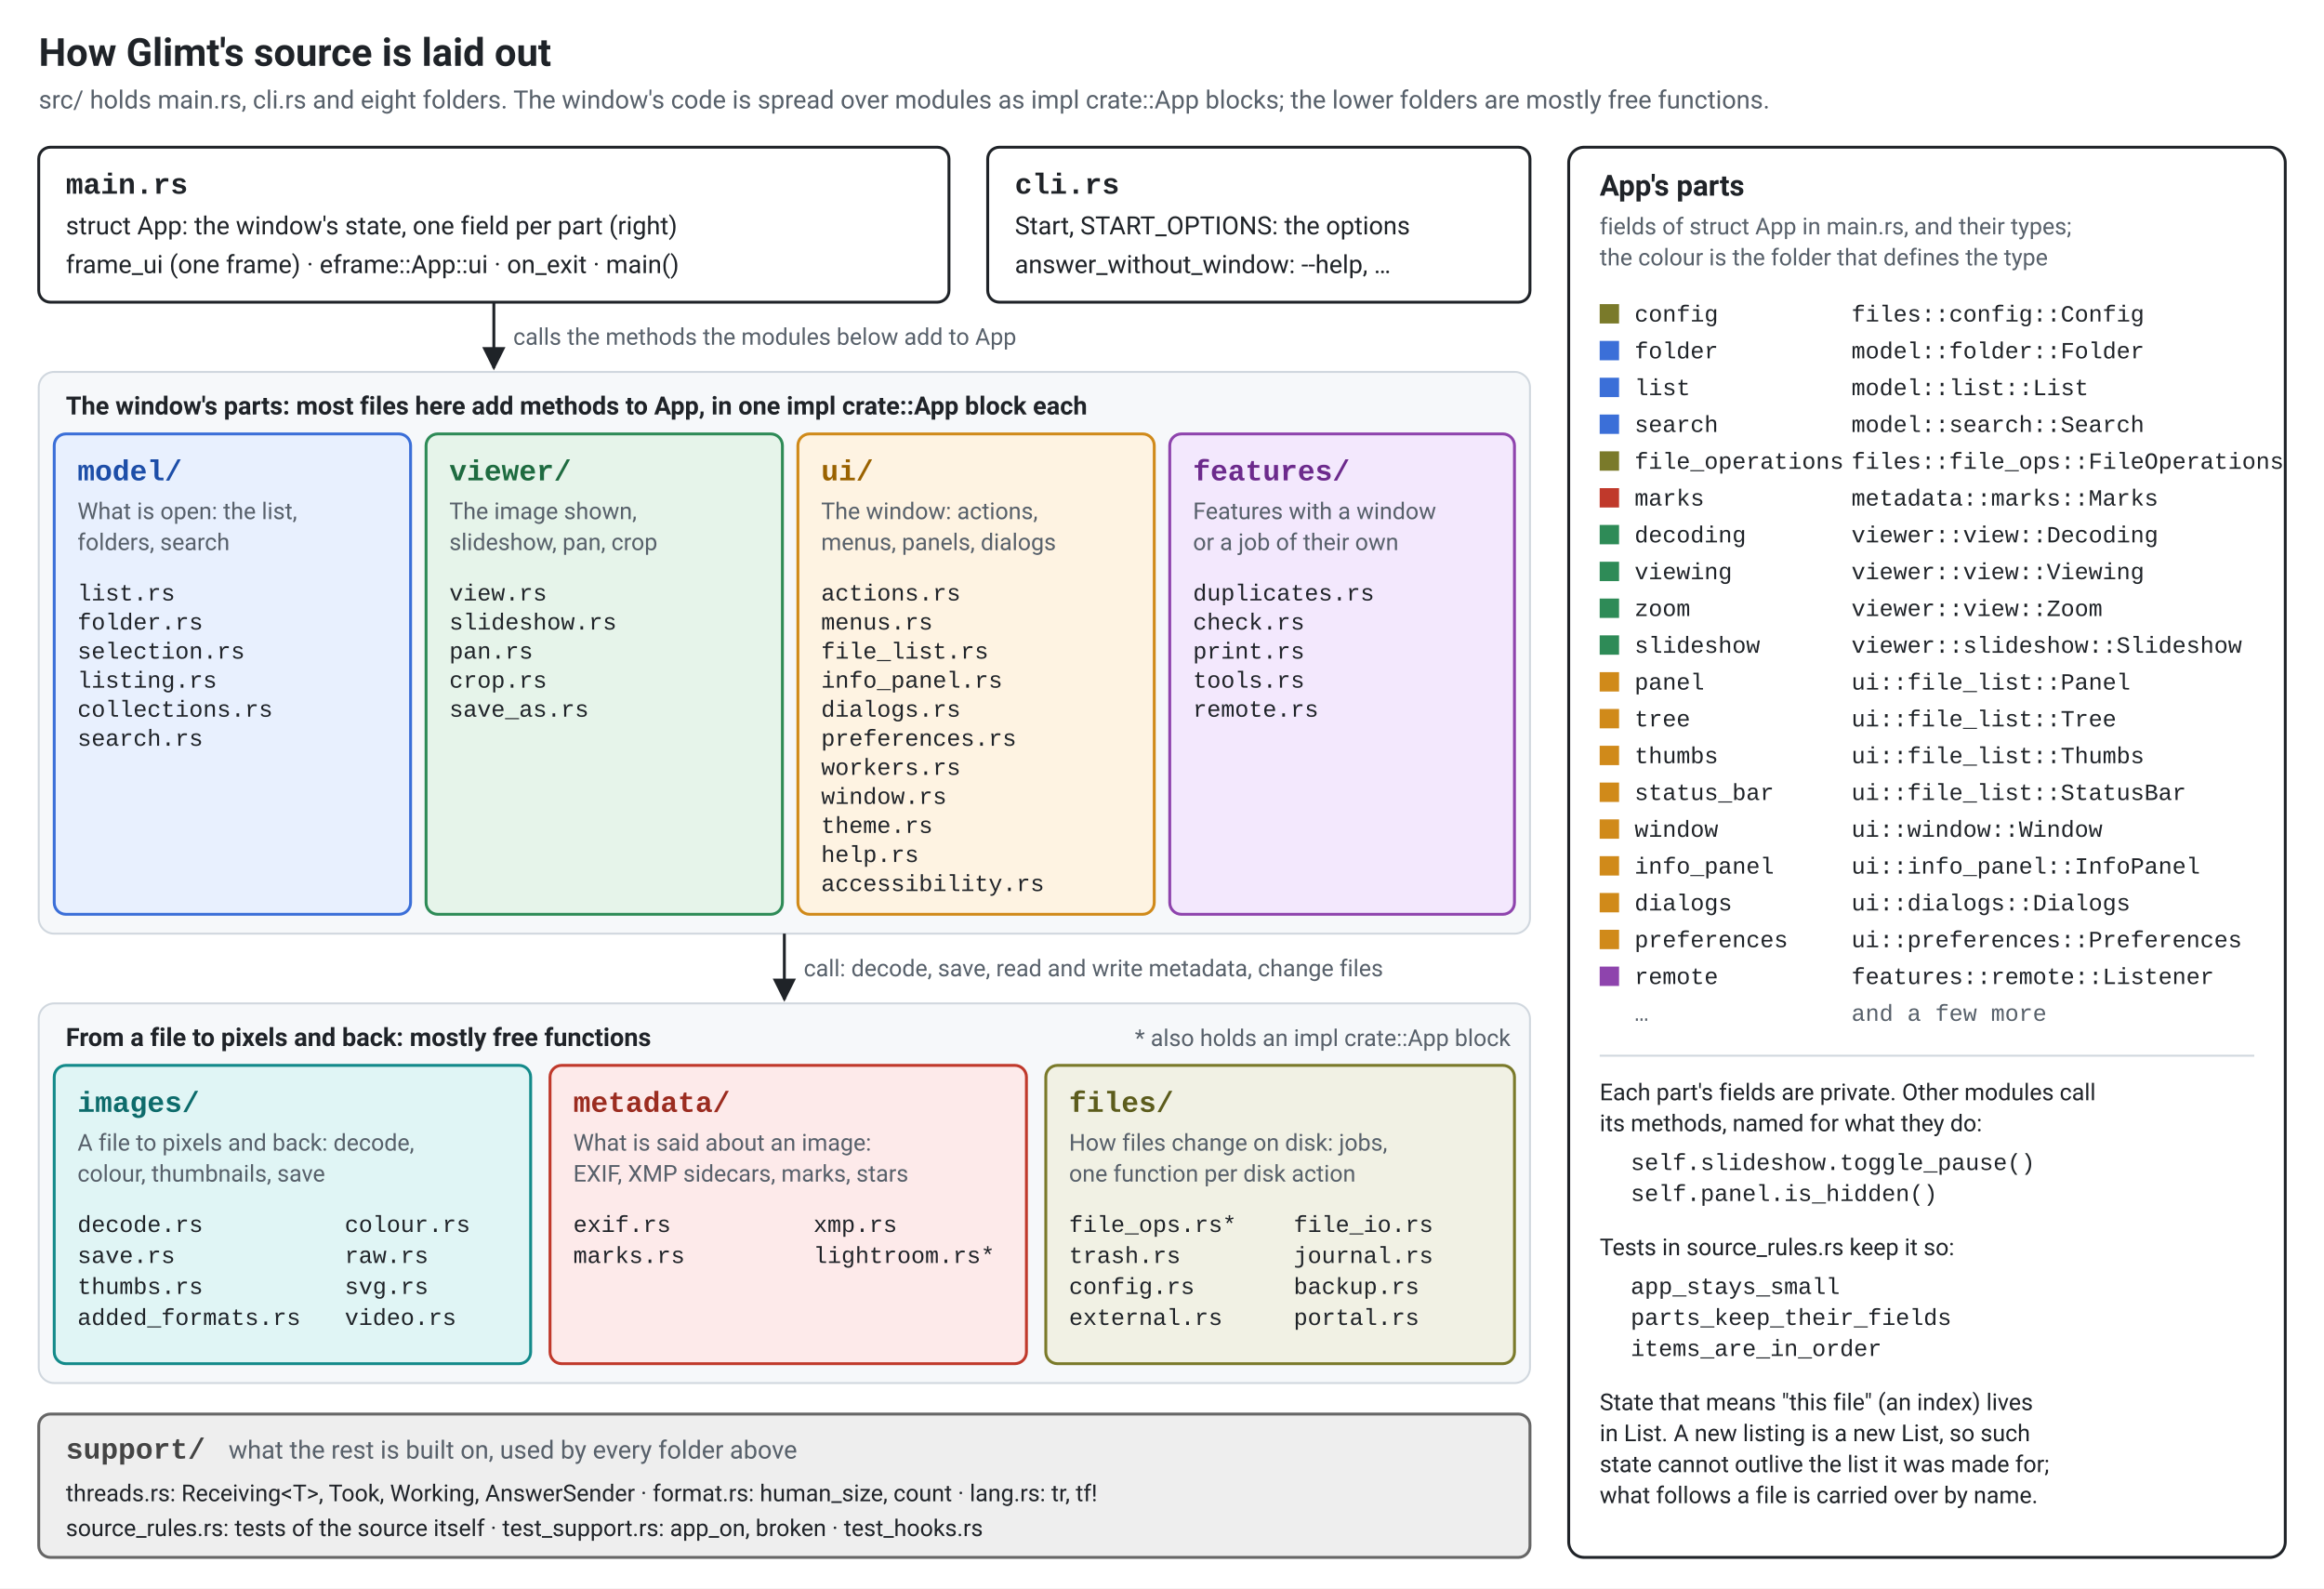
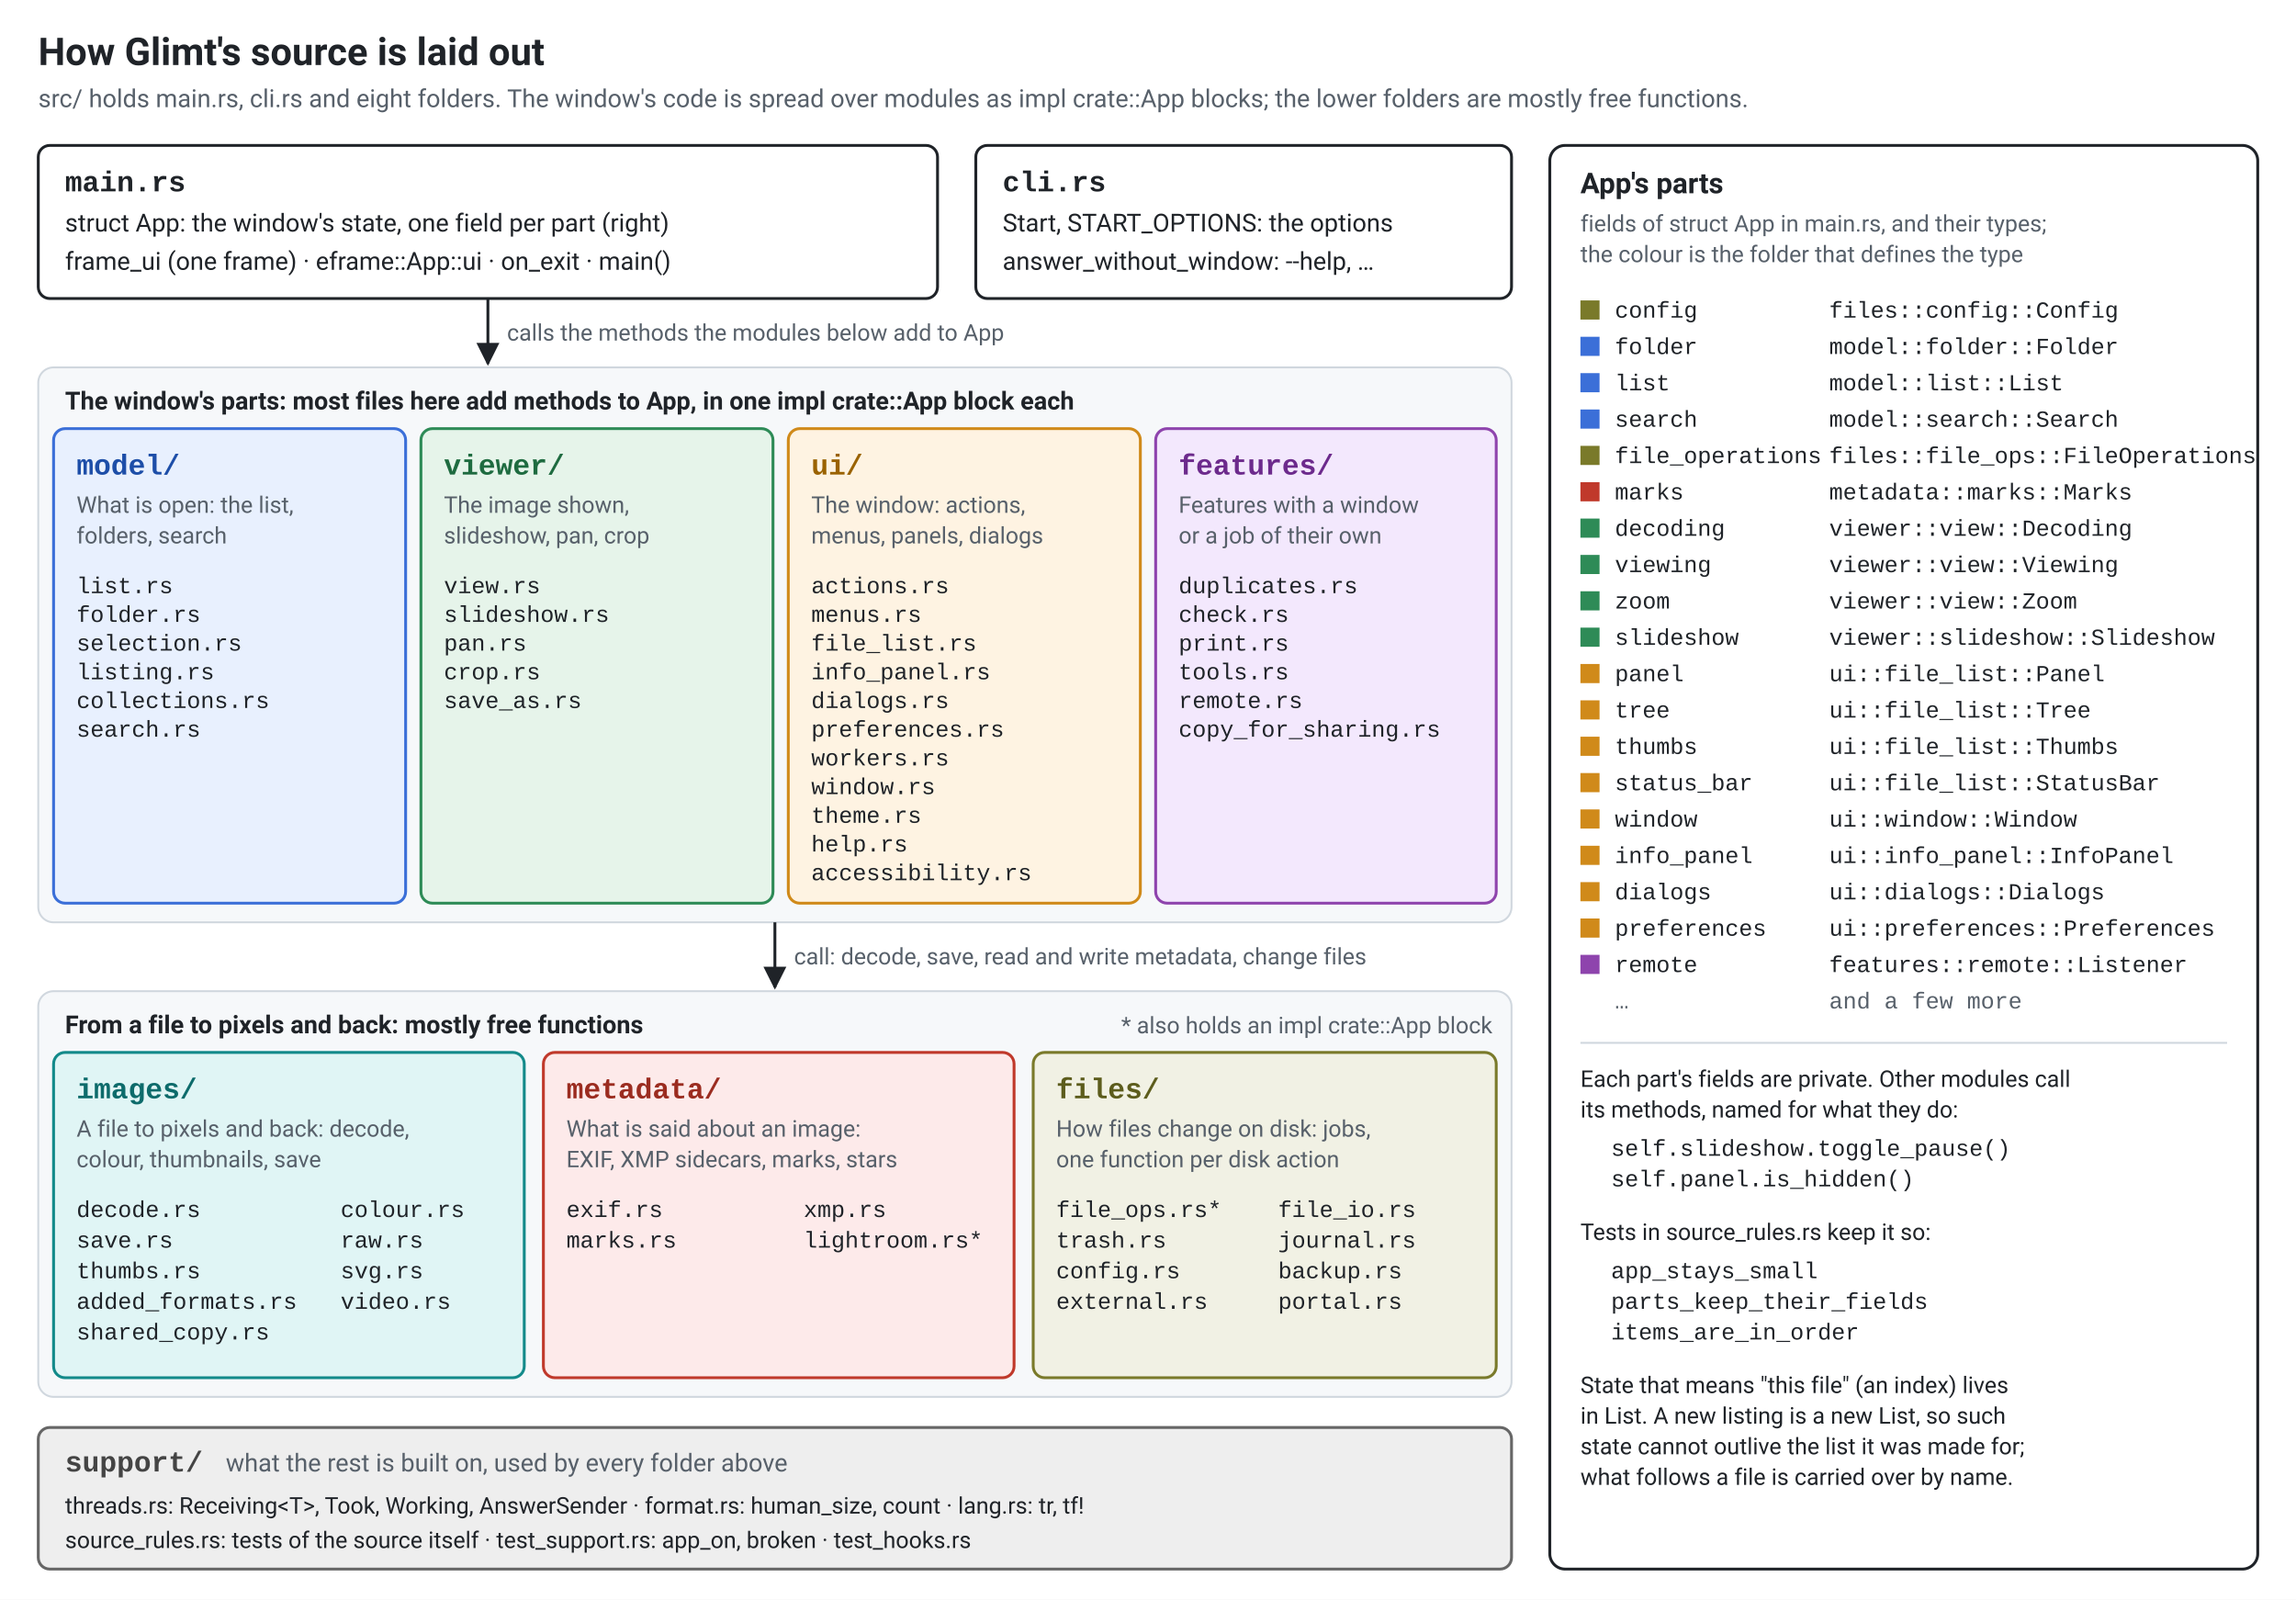
- <svg xmlns="http://www.w3.org/2000/svg" viewBox="0 0 1200 820" width="1200" height="820" role="img" aria-label="Glimt's source layout: main.rs holds struct App and the frame; the modules of model, viewer, ui and features add methods to App; images, metadata and files are mostly free functions they call; support is used by all. App's fields are private-field structs, one per part, each from the module whose code uses it.">
+ <svg xmlns="http://www.w3.org/2000/svg" viewBox="0 0 1200 836" width="1200" height="836" role="img" aria-label="Glimt's source layout: main.rs holds struct App and the frame; the modules of model, viewer, ui and features add methods to App; images, metadata and files are mostly free functions they call; support is used by all. App's fields are private-field structs, one per part, each from the module whose code uses it.">
  <defs>
    <marker id="arrow" viewBox="0 0 10 10" refX="9" refY="5" markerWidth="8" markerHeight="8" orient="auto-start-reverse">
      <path d="M0,0 L10,5 L0,10 z" fill="#1f2328" />
    </marker>
  </defs>
-   <rect x="0" y="0" width="1200" height="820" fill="#ffffff" />
+   <rect x="0" y="0" width="1200" height="836" fill="#ffffff" />
  <g font-family="system-ui, -apple-system, 'Segoe UI', Roboto, 'Helvetica Neue', Arial, sans-serif" fill="#1f2328">
    <text x="20" y="34" font-size="20" font-weight="700">How Glimt's source is laid out</text>
    <text x="20" y="56" font-size="13" fill="#57606a">src/ holds main.rs, cli.rs and eight folders. The window's code is spread over modules as impl crate::App blocks; the lower folders are mostly free functions.</text>
    <rect x="20" y="76" width="470" height="80" rx="6" fill="#ffffff" stroke="#1f2328" stroke-width="1.5" />
    <text x="34" y="100" font-size="15" font-weight="700" font-family="ui-monospace, SFMono-Regular, Menlo, Consolas, 'Liberation Mono', monospace">main.rs</text>
    <text x="34" y="121" font-size="13">struct App: the window's state, one field per part (right)</text>
    <text x="34" y="141" font-size="13">frame_ui (one frame) · eframe::App::ui · on_exit · main()</text>
    <rect x="510" y="76" width="280" height="80" rx="6" fill="#ffffff" stroke="#1f2328" stroke-width="1.5" />
    <text x="524" y="100" font-size="15" font-weight="700" font-family="ui-monospace, SFMono-Regular, Menlo, Consolas, 'Liberation Mono', monospace">cli.rs</text>
    <text x="524" y="121" font-size="13">Start, START_OPTIONS: the options</text>
    <text x="524" y="141" font-size="13">answer_without_window: --help, …</text>
    <line x1="255" y1="156" x2="255" y2="190" stroke="#1f2328" stroke-width="1.5" marker-end="url(#arrow)" />
    <text x="265" y="178" font-size="12" fill="#57606a">calls the methods the modules below add to App</text>
    <rect x="20" y="192" width="770" height="290" rx="8" fill="#f6f8fa" stroke="#d0d7de" />
    <text x="34" y="214" font-size="13" font-weight="700">The window's parts: most files here add methods to App, in one impl crate::App block each</text>
    <rect x="28" y="224" width="184" height="248" rx="6" fill="#e8f0fe" stroke="#3b6fd8" stroke-width="1.5" />
    <text x="40" y="248" font-size="15" font-weight="700" font-family="ui-monospace, SFMono-Regular, Menlo, Consolas, 'Liberation Mono', monospace" fill="#1d4ea8">model/</text>
    <text x="40" y="268" font-size="12" fill="#57606a">What is open: the list,</text>
    <text x="40" y="284" font-size="12" fill="#57606a">folders, search</text>
    <g font-size="12" font-family="ui-monospace, SFMono-Regular, Menlo, Consolas, 'Liberation Mono', monospace">
      <text x="40" y="310">list.rs</text>
      <text x="40" y="325">folder.rs</text>
      <text x="40" y="340">selection.rs</text>
      <text x="40" y="355">listing.rs</text>
      <text x="40" y="370">collections.rs</text>
      <text x="40" y="385">search.rs</text>
    </g>
    <rect x="220" y="224" width="184" height="248" rx="6" fill="#e6f4ea" stroke="#2e8b57" stroke-width="1.5" />
    <text x="232" y="248" font-size="15" font-weight="700" font-family="ui-monospace, SFMono-Regular, Menlo, Consolas, 'Liberation Mono', monospace" fill="#1e6b40">viewer/</text>
    <text x="232" y="268" font-size="12" fill="#57606a">The image shown,</text>
    <text x="232" y="284" font-size="12" fill="#57606a">slideshow, pan, crop</text>
    <g font-size="12" font-family="ui-monospace, SFMono-Regular, Menlo, Consolas, 'Liberation Mono', monospace">
      <text x="232" y="310">view.rs</text>
      <text x="232" y="325">slideshow.rs</text>
      <text x="232" y="340">pan.rs</text>
      <text x="232" y="355">crop.rs</text>
      <text x="232" y="370">save_as.rs</text>
    </g>
    <rect x="412" y="224" width="184" height="248" rx="6" fill="#fef3e2" stroke="#d08a1a" stroke-width="1.5" />
    <text x="424" y="248" font-size="15" font-weight="700" font-family="ui-monospace, SFMono-Regular, Menlo, Consolas, 'Liberation Mono', monospace" fill="#9a6200">ui/</text>
    <text x="424" y="268" font-size="12" fill="#57606a">The window: actions,</text>
    <text x="424" y="284" font-size="12" fill="#57606a">menus, panels, dialogs</text>
    <g font-size="12" font-family="ui-monospace, SFMono-Regular, Menlo, Consolas, 'Liberation Mono', monospace">
      <text x="424" y="310">actions.rs</text>
      <text x="424" y="325">menus.rs</text>
      <text x="424" y="340">file_list.rs</text>
      <text x="424" y="355">info_panel.rs</text>
      <text x="424" y="370">dialogs.rs</text>
      <text x="424" y="385">preferences.rs</text>
      <text x="424" y="400">workers.rs</text>
      <text x="424" y="415">window.rs</text>
      <text x="424" y="430">theme.rs</text>
      <text x="424" y="445">help.rs</text>
      <text x="424" y="460">accessibility.rs</text>
    </g>
    <rect x="604" y="224" width="178" height="248" rx="6" fill="#f3e8fd" stroke="#8e44ad" stroke-width="1.5" />
    <text x="616" y="248" font-size="15" font-weight="700" font-family="ui-monospace, SFMono-Regular, Menlo, Consolas, 'Liberation Mono', monospace" fill="#6c2a8c">features/</text>
    <text x="616" y="268" font-size="12" fill="#57606a">Features with a window</text>
    <text x="616" y="284" font-size="12" fill="#57606a">or a job of their own</text>
    <g font-size="12" font-family="ui-monospace, SFMono-Regular, Menlo, Consolas, 'Liberation Mono', monospace">
      <text x="616" y="310">duplicates.rs</text>
      <text x="616" y="325">check.rs</text>
      <text x="616" y="340">print.rs</text>
      <text x="616" y="355">tools.rs</text>
      <text x="616" y="370">remote.rs</text>
+       <text x="616" y="385">copy_for_sharing.rs</text>
    </g>
    <line x1="405" y1="482" x2="405" y2="516" stroke="#1f2328" stroke-width="1.5" marker-end="url(#arrow)" />
    <text x="415" y="504" font-size="12" fill="#57606a">call: decode, save, read and write metadata, change files</text>
-     <rect x="20" y="518" width="770" height="196" rx="8" fill="#f6f8fa" stroke="#d0d7de" />
+     <rect x="20" y="518" width="770" height="212" rx="8" fill="#f6f8fa" stroke="#d0d7de" />
    <text x="34" y="540" font-size="13" font-weight="700">From a file to pixels and back: mostly free functions</text>
    <text x="780" y="540" font-size="12" fill="#57606a" text-anchor="end">* also holds an impl crate::App block</text>
-     <rect x="28" y="550" width="246" height="154" rx="6" fill="#e0f5f5" stroke="#138a8a" stroke-width="1.5" />
+     <rect x="28" y="550" width="246" height="170" rx="6" fill="#e0f5f5" stroke="#138a8a" stroke-width="1.5" />
    <text x="40" y="574" font-size="15" font-weight="700" font-family="ui-monospace, SFMono-Regular, Menlo, Consolas, 'Liberation Mono', monospace" fill="#0d6b6b">images/</text>
    <text x="40" y="594" font-size="12" fill="#57606a">A file to pixels and back: decode,</text>
    <text x="40" y="610" font-size="12" fill="#57606a">colour, thumbnails, save</text>
    <g font-size="12" font-family="ui-monospace, SFMono-Regular, Menlo, Consolas, 'Liberation Mono', monospace">
      <text x="40" y="636">decode.rs</text>
      <text x="178" y="636">colour.rs</text>
      <text x="40" y="652">save.rs</text>
      <text x="178" y="652">raw.rs</text>
      <text x="40" y="668">thumbs.rs</text>
      <text x="178" y="668">svg.rs</text>
      <text x="40" y="684">added_formats.rs</text>
      <text x="178" y="684">video.rs</text>
-     </g>
-     <rect x="284" y="550" width="246" height="154" rx="6" fill="#fdeaea" stroke="#c0392b" stroke-width="1.5" />
+       <text x="40" y="700">shared_copy.rs</text>
+     </g>
+     <rect x="284" y="550" width="246" height="170" rx="6" fill="#fdeaea" stroke="#c0392b" stroke-width="1.5" />
    <text x="296" y="574" font-size="15" font-weight="700" font-family="ui-monospace, SFMono-Regular, Menlo, Consolas, 'Liberation Mono', monospace" fill="#9b2c20">metadata/</text>
    <text x="296" y="594" font-size="12" fill="#57606a">What is said about an image:</text>
    <text x="296" y="610" font-size="12" fill="#57606a">EXIF, XMP sidecars, marks, stars</text>
    <g font-size="12" font-family="ui-monospace, SFMono-Regular, Menlo, Consolas, 'Liberation Mono', monospace">
      <text x="296" y="636">exif.rs</text>
      <text x="420" y="636">xmp.rs</text>
      <text x="296" y="652">marks.rs</text>
      <text x="420" y="652">lightroom.rs*</text>
    </g>
-     <rect x="540" y="550" width="242" height="154" rx="6" fill="#f1f1e4" stroke="#7a7a2a" stroke-width="1.5" />
+     <rect x="540" y="550" width="242" height="170" rx="6" fill="#f1f1e4" stroke="#7a7a2a" stroke-width="1.5" />
    <text x="552" y="574" font-size="15" font-weight="700" font-family="ui-monospace, SFMono-Regular, Menlo, Consolas, 'Liberation Mono', monospace" fill="#5c5c1c">files/</text>
    <text x="552" y="594" font-size="12" fill="#57606a">How files change on disk: jobs,</text>
    <text x="552" y="610" font-size="12" fill="#57606a">one function per disk action</text>
    <g font-size="12" font-family="ui-monospace, SFMono-Regular, Menlo, Consolas, 'Liberation Mono', monospace">
      <text x="552" y="636">file_ops.rs*</text>
      <text x="668" y="636">file_io.rs</text>
      <text x="552" y="652">trash.rs</text>
      <text x="668" y="652">journal.rs</text>
      <text x="552" y="668">config.rs</text>
      <text x="668" y="668">backup.rs</text>
      <text x="552" y="684">external.rs</text>
      <text x="668" y="684">portal.rs</text>
    </g>
-     <rect x="20" y="730" width="770" height="74" rx="6" fill="#eeeeee" stroke="#666666" stroke-width="1.5" />
-     <text x="34" y="753" font-size="15" font-weight="700" font-family="ui-monospace, SFMono-Regular, Menlo, Consolas, 'Liberation Mono', monospace" fill="#444444">support/</text>
-     <text x="118" y="753" font-size="13" fill="#57606a">what the rest is built on, used by every folder above</text>
-     <text x="34" y="775" font-size="12">threads.rs: Receiving&lt;T&gt;, Took, Working, AnswerSender · format.rs: human_size, count · lang.rs: tr, tf!</text>
-     <text x="34" y="793" font-size="12">source_rules.rs: tests of the source itself · test_support.rs: app_on, broken · test_hooks.rs</text>
-     <rect x="810" y="76" width="370" height="728" rx="8" fill="#ffffff" stroke="#1f2328" stroke-width="1.5" />
+     <rect x="20" y="746" width="770" height="74" rx="6" fill="#eeeeee" stroke="#666666" stroke-width="1.5" />
+     <text x="34" y="769" font-size="15" font-weight="700" font-family="ui-monospace, SFMono-Regular, Menlo, Consolas, 'Liberation Mono', monospace" fill="#444444">support/</text>
+     <text x="118" y="769" font-size="13" fill="#57606a">what the rest is built on, used by every folder above</text>
+     <text x="34" y="791" font-size="12">threads.rs: Receiving&lt;T&gt;, Took, Working, AnswerSender · format.rs: human_size, count · lang.rs: tr, tf!</text>
+     <text x="34" y="809" font-size="12">source_rules.rs: tests of the source itself · test_support.rs: app_on, broken · test_hooks.rs</text>
+     <rect x="810" y="76" width="370" height="744" rx="8" fill="#ffffff" stroke="#1f2328" stroke-width="1.5" />
    <text x="826" y="101" font-size="15" font-weight="700">App's parts</text>
    <text x="826" y="121" font-size="12" fill="#57606a">fields of struct App in main.rs, and their types;</text>
    <text x="826" y="137" font-size="12" fill="#57606a">the colour is the folder that defines the type</text>
    <g font-size="12" font-family="ui-monospace, SFMono-Regular, Menlo, Consolas, 'Liberation Mono', monospace">
      <rect x="826" y="157" width="10" height="10" fill="#7a7a2a" />
      <text x="844" y="166">config</text>
      <text x="956" y="166">files::config::Config</text>
      <rect x="826" y="176" width="10" height="10" fill="#3b6fd8" />
      <text x="844" y="185">folder</text>
      <text x="956" y="185">model::folder::Folder</text>
      <rect x="826" y="195" width="10" height="10" fill="#3b6fd8" />
      <text x="844" y="204">list</text>
      <text x="956" y="204">model::list::List</text>
      <rect x="826" y="214" width="10" height="10" fill="#3b6fd8" />
      <text x="844" y="223">search</text>
      <text x="956" y="223">model::search::Search</text>
      <rect x="826" y="233" width="10" height="10" fill="#7a7a2a" />
      <text x="844" y="242">file_operations</text>
      <text x="956" y="242">files::file_ops::FileOperations</text>
      <rect x="826" y="252" width="10" height="10" fill="#c0392b" />
      <text x="844" y="261">marks</text>
      <text x="956" y="261">metadata::marks::Marks</text>
      <rect x="826" y="271" width="10" height="10" fill="#2e8b57" />
      <text x="844" y="280">decoding</text>
      <text x="956" y="280">viewer::view::Decoding</text>
      <rect x="826" y="290" width="10" height="10" fill="#2e8b57" />
      <text x="844" y="299">viewing</text>
      <text x="956" y="299">viewer::view::Viewing</text>
      <rect x="826" y="309" width="10" height="10" fill="#2e8b57" />
      <text x="844" y="318">zoom</text>
      <text x="956" y="318">viewer::view::Zoom</text>
      <rect x="826" y="328" width="10" height="10" fill="#2e8b57" />
      <text x="844" y="337">slideshow</text>
      <text x="956" y="337">viewer::slideshow::Slideshow</text>
      <rect x="826" y="347" width="10" height="10" fill="#d08a1a" />
      <text x="844" y="356">panel</text>
      <text x="956" y="356">ui::file_list::Panel</text>
      <rect x="826" y="366" width="10" height="10" fill="#d08a1a" />
      <text x="844" y="375">tree</text>
      <text x="956" y="375">ui::file_list::Tree</text>
      <rect x="826" y="385" width="10" height="10" fill="#d08a1a" />
      <text x="844" y="394">thumbs</text>
      <text x="956" y="394">ui::file_list::Thumbs</text>
      <rect x="826" y="404" width="10" height="10" fill="#d08a1a" />
      <text x="844" y="413">status_bar</text>
      <text x="956" y="413">ui::file_list::StatusBar</text>
      <rect x="826" y="423" width="10" height="10" fill="#d08a1a" />
      <text x="844" y="432">window</text>
      <text x="956" y="432">ui::window::Window</text>
      <rect x="826" y="442" width="10" height="10" fill="#d08a1a" />
      <text x="844" y="451">info_panel</text>
      <text x="956" y="451">ui::info_panel::InfoPanel</text>
      <rect x="826" y="461" width="10" height="10" fill="#d08a1a" />
      <text x="844" y="470">dialogs</text>
      <text x="956" y="470">ui::dialogs::Dialogs</text>
      <rect x="826" y="480" width="10" height="10" fill="#d08a1a" />
      <text x="844" y="489">preferences</text>
      <text x="956" y="489">ui::preferences::Preferences</text>
      <rect x="826" y="499" width="10" height="10" fill="#8e44ad" />
      <text x="844" y="508">remote</text>
      <text x="956" y="508">features::remote::Listener</text>
      <text x="844" y="527" fill="#57606a">…</text>
      <text x="956" y="527" fill="#57606a">and a few more</text>
    </g>
    <line x1="826" y1="545" x2="1164" y2="545" stroke="#d0d7de" />
    <text x="826" y="568" font-size="12">Each part's fields are private. Other modules call</text>
    <text x="826" y="584" font-size="12">its methods, named for what they do:</text>
    <text x="842" y="604" font-size="12" font-family="ui-monospace, SFMono-Regular, Menlo, Consolas, 'Liberation Mono', monospace">self.slideshow.toggle_pause()</text>
    <text x="842" y="620" font-size="12" font-family="ui-monospace, SFMono-Regular, Menlo, Consolas, 'Liberation Mono', monospace">self.panel.is_hidden()</text>
    <text x="826" y="648" font-size="12">Tests in source_rules.rs keep it so:</text>
    <text x="842" y="668" font-size="12" font-family="ui-monospace, SFMono-Regular, Menlo, Consolas, 'Liberation Mono', monospace">app_stays_small</text>
    <text x="842" y="684" font-size="12" font-family="ui-monospace, SFMono-Regular, Menlo, Consolas, 'Liberation Mono', monospace">parts_keep_their_fields</text>
    <text x="842" y="700" font-size="12" font-family="ui-monospace, SFMono-Regular, Menlo, Consolas, 'Liberation Mono', monospace">items_are_in_order</text>
    <text x="826" y="728" font-size="12">State that means "this file" (an index) lives</text>
    <text x="826" y="744" font-size="12">in List. A new listing is a new List, so such</text>
    <text x="826" y="760" font-size="12">state cannot outlive the list it was made for;</text>
    <text x="826" y="776" font-size="12">what follows a file is carried over by name.</text>
  </g>
</svg>
